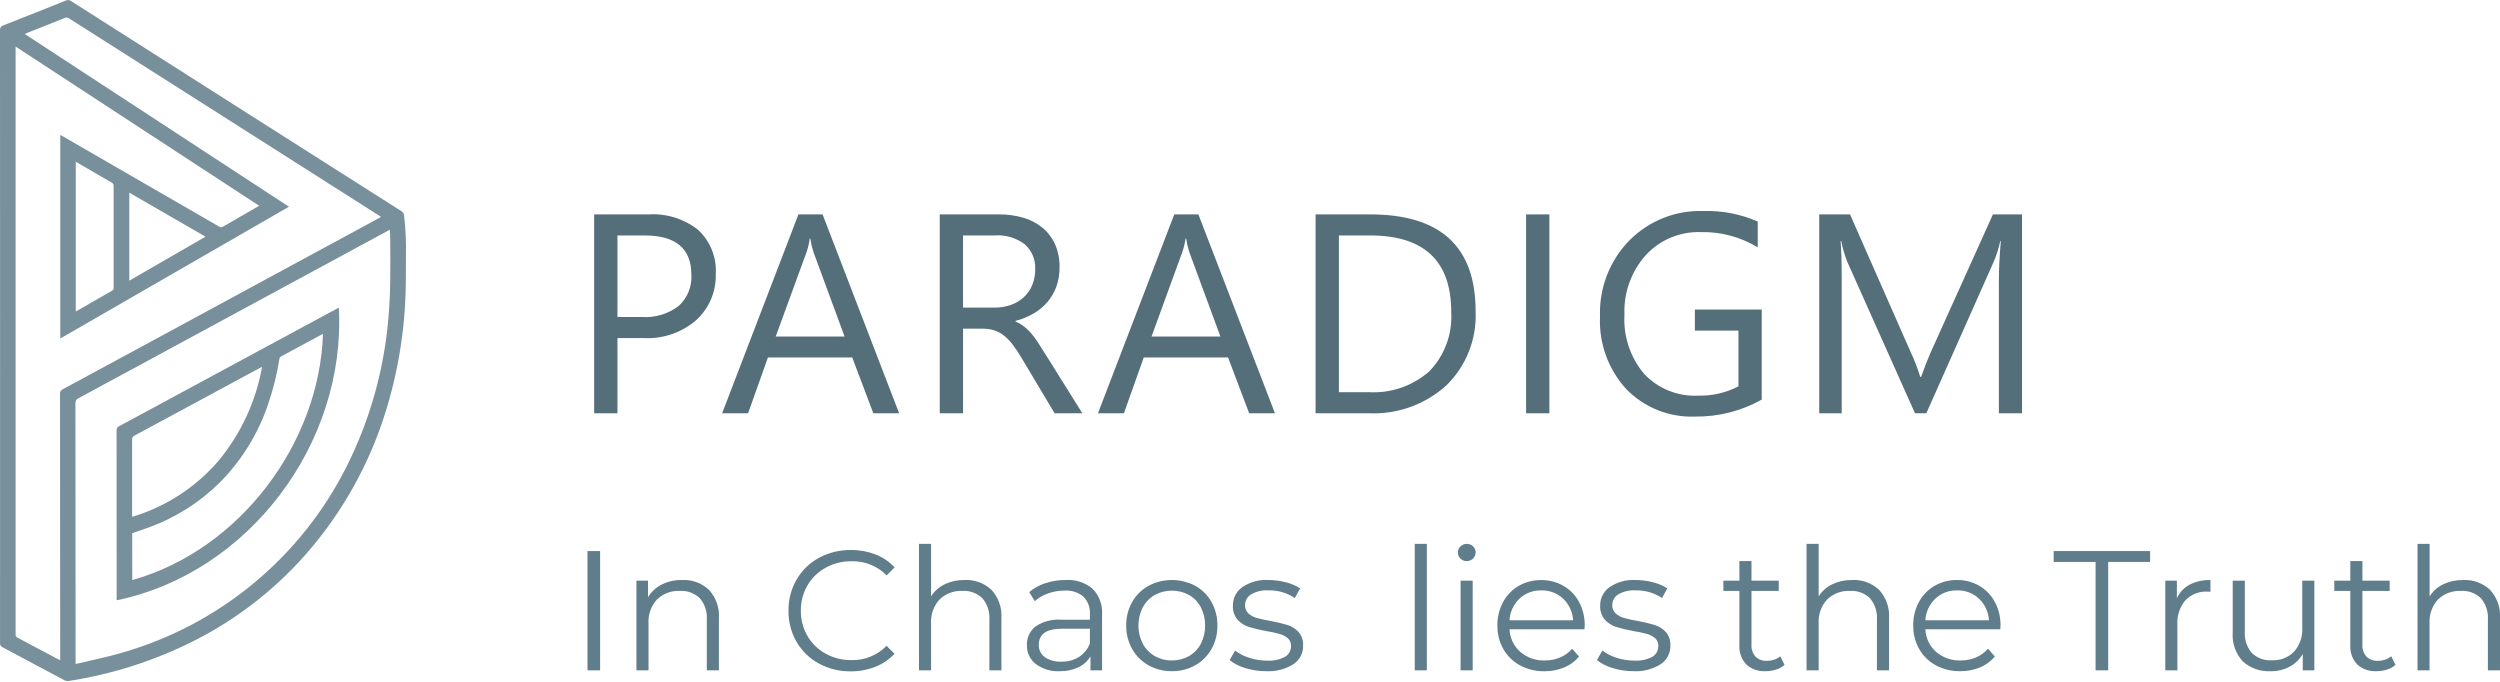
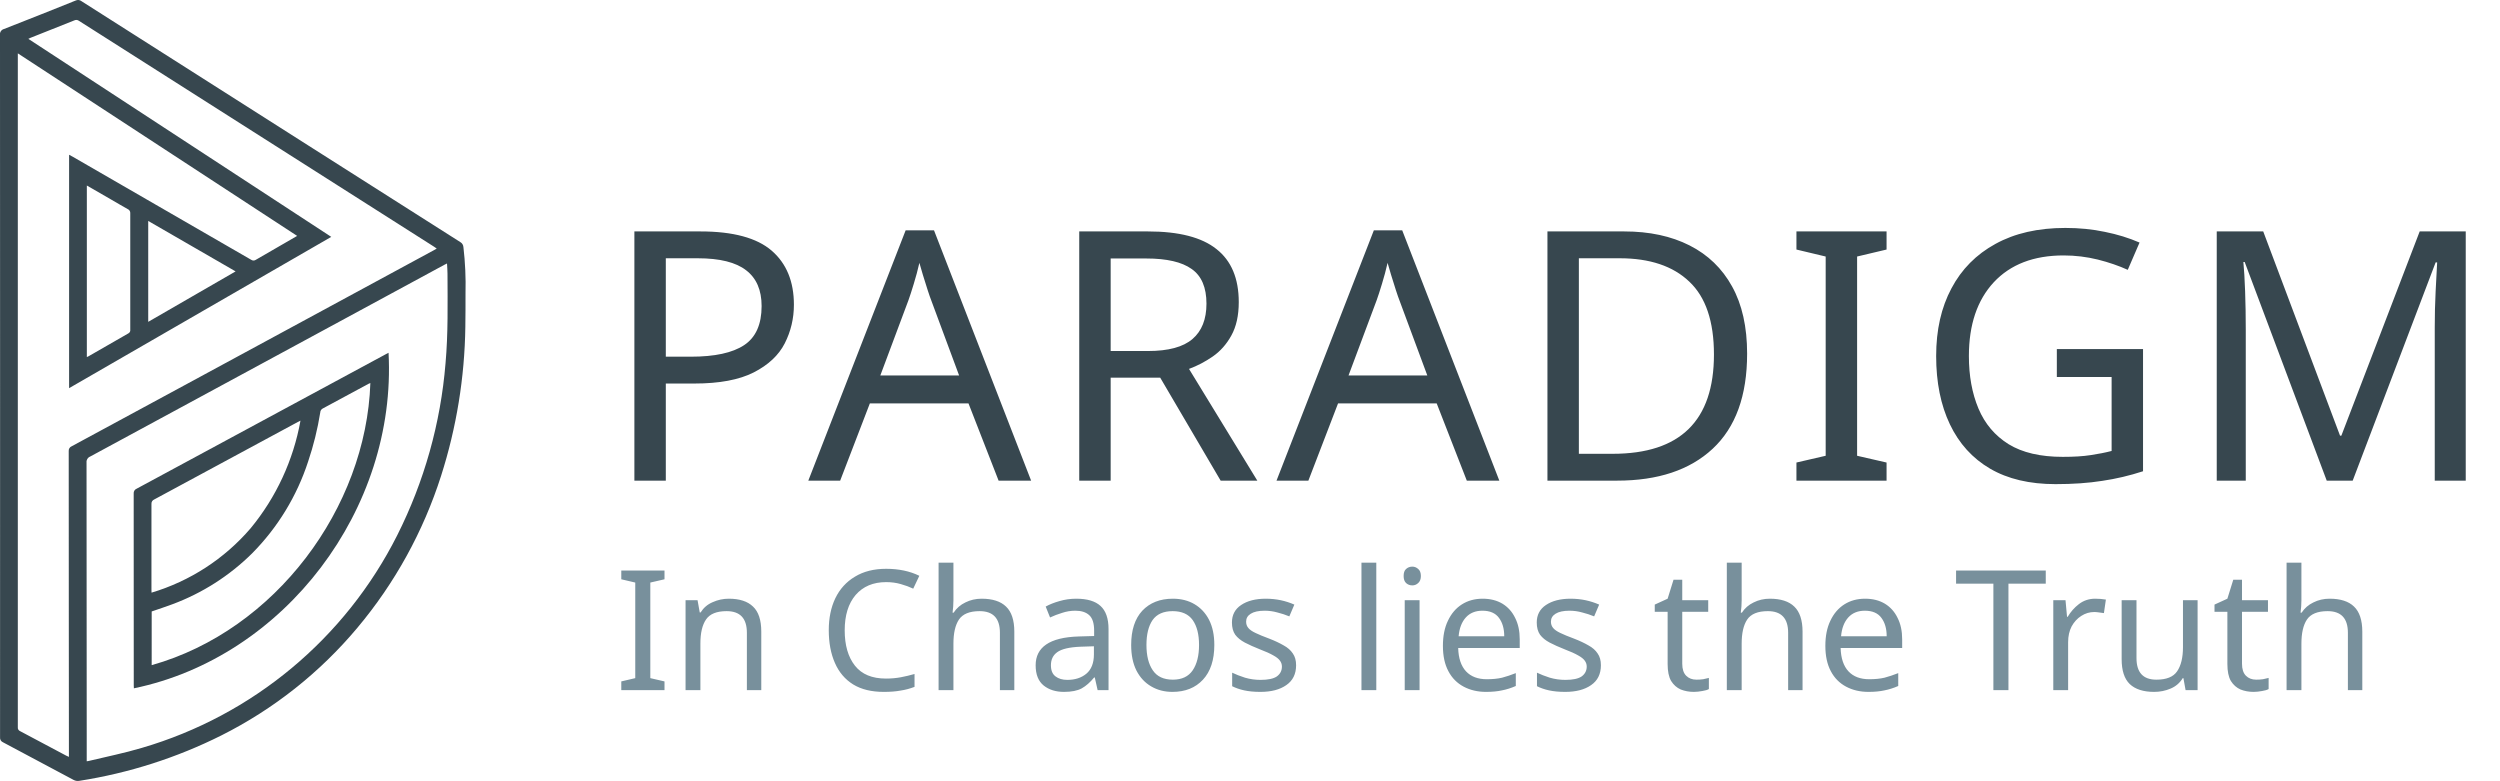
- <svg xmlns="http://www.w3.org/2000/svg" width="220.04" height="59.942" viewBox="0 0 220.04 59.942">
-   <g id="Group_85" transform="translate(-345 -189)">
-     <path id="Path_41" d="M1.71,4.5H2.82V15H1.71Zm8.325,2.55a3.224,3.224,0,0,1,2.363.862,3.369,3.369,0,0,1,.877,2.512V15H12.21V10.53a2.615,2.615,0,0,0-.615-1.875A2.31,2.31,0,0,0,9.84,8.01a2.7,2.7,0,0,0-2.018.757A2.861,2.861,0,0,0,7.08,10.86V15H6.015V7.11h1.02V8.565A2.963,2.963,0,0,1,8.243,7.447,3.865,3.865,0,0,1,10.035,7.05Zm14.85,8.04a5.731,5.731,0,0,1-2.812-.69,5.053,5.053,0,0,1-1.965-1.912A5.336,5.336,0,0,1,19.4,9.75a5.336,5.336,0,0,1,.712-2.738A5.039,5.039,0,0,1,22.08,5.1a5.773,5.773,0,0,1,2.82-.69,5.842,5.842,0,0,1,2.16.39,4.477,4.477,0,0,1,1.68,1.14l-.7.7A4.182,4.182,0,0,0,24.93,5.4a4.563,4.563,0,0,0-2.265.57,4.165,4.165,0,0,0-1.6,1.56,4.324,4.324,0,0,0-.577,2.22,4.324,4.324,0,0,0,.577,2.22,4.165,4.165,0,0,0,1.6,1.56,4.563,4.563,0,0,0,2.265.57,4.126,4.126,0,0,0,3.1-1.26l.7.7a4.541,4.541,0,0,1-1.687,1.148A5.8,5.8,0,0,1,24.885,15.09ZM34.9,7.05a3.224,3.224,0,0,1,2.363.862,3.369,3.369,0,0,1,.877,2.512V15H37.08V10.53a2.615,2.615,0,0,0-.615-1.875A2.31,2.31,0,0,0,34.71,8.01a2.7,2.7,0,0,0-2.017.757,2.861,2.861,0,0,0-.743,2.092V15H30.885V3.87H31.95V8.49a2.887,2.887,0,0,1,1.2-1.065A3.938,3.938,0,0,1,34.9,7.05Zm8.9,0a3.34,3.34,0,0,1,2.37.773A2.985,2.985,0,0,1,47,10.11V15h-1.02V13.77a2.442,2.442,0,0,1-1.058.96,3.7,3.7,0,0,1-1.657.345,3.246,3.246,0,0,1-2.1-.63,2.034,2.034,0,0,1-.78-1.665,2.017,2.017,0,0,1,.728-1.62,3.56,3.56,0,0,1,2.317-.615H45.93v-.48a2.022,2.022,0,0,0-.57-1.553,2.354,2.354,0,0,0-1.665-.532,4.233,4.233,0,0,0-1.44.247,3.629,3.629,0,0,0-1.185.683l-.48-.8a4.256,4.256,0,0,1,1.44-.787A5.606,5.606,0,0,1,43.8,7.05Zm-.375,7.185a2.807,2.807,0,0,0,1.545-.412,2.463,2.463,0,0,0,.96-1.193V11.34H43.455q-2.025,0-2.025,1.41a1.29,1.29,0,0,0,.525,1.087A2.39,2.39,0,0,0,43.425,14.235Zm9.72.84a4.1,4.1,0,0,1-2.055-.517,3.774,3.774,0,0,1-1.44-1.432,4.084,4.084,0,0,1-.525-2.07,4.084,4.084,0,0,1,.525-2.07A3.72,3.72,0,0,1,51.09,7.56a4.4,4.4,0,0,1,4.11,0,3.668,3.668,0,0,1,1.432,1.425,4.131,4.131,0,0,1,.518,2.07,4.131,4.131,0,0,1-.518,2.07A3.721,3.721,0,0,1,55.2,14.557,4.1,4.1,0,0,1,53.145,15.075Zm0-.945a2.977,2.977,0,0,0,1.507-.383,2.667,2.667,0,0,0,1.042-1.087,3.365,3.365,0,0,0,.375-1.6,3.365,3.365,0,0,0-.375-1.605,2.667,2.667,0,0,0-1.042-1.088,3.162,3.162,0,0,0-3.015,0,2.716,2.716,0,0,0-1.05,1.088,3.311,3.311,0,0,0-.382,1.605,3.311,3.311,0,0,0,.382,1.6,2.716,2.716,0,0,0,1.05,1.087A2.977,2.977,0,0,0,53.145,14.13Zm8.295.945A6.058,6.058,0,0,1,59.6,14.8a3.952,3.952,0,0,1-1.373-.7l.48-.84a4.042,4.042,0,0,0,1.245.637,4.946,4.946,0,0,0,1.56.247,2.979,2.979,0,0,0,1.6-.337,1.074,1.074,0,0,0,.518-.953.856.856,0,0,0-.285-.682,1.893,1.893,0,0,0-.72-.375,10.27,10.27,0,0,0-1.155-.247,13.242,13.242,0,0,1-1.545-.368,2.27,2.27,0,0,1-1-.637A1.773,1.773,0,0,1,58.515,9.3a1.951,1.951,0,0,1,.825-1.62,3.7,3.7,0,0,1,2.3-.63,5.957,5.957,0,0,1,1.53.2,4.21,4.21,0,0,1,1.26.532l-.465.855a3.982,3.982,0,0,0-2.325-.675,2.7,2.7,0,0,0-1.538.36,1.1,1.1,0,0,0-.517.945.933.933,0,0,0,.292.72,1.8,1.8,0,0,0,.727.4,11.74,11.74,0,0,0,1.2.262,13.8,13.8,0,0,1,1.515.36,2.226,2.226,0,0,1,.975.615,1.692,1.692,0,0,1,.4,1.2,1.908,1.908,0,0,1-.862,1.642A4.1,4.1,0,0,1,61.44,15.075ZM74.52,3.87h1.065V15H74.52Zm4.035,3.24H79.62V15H78.555Zm.54-1.725a.754.754,0,0,1-.555-.225.736.736,0,0,1-.225-.54.72.72,0,0,1,.225-.525A.754.754,0,0,1,79.1,3.87a.768.768,0,0,1,.555.218.7.7,0,0,1,.225.517.768.768,0,0,1-.78.78Zm10.365,6h-6.6a2.82,2.82,0,0,0,.945,1.987,3.137,3.137,0,0,0,2.16.758,3.4,3.4,0,0,0,1.35-.262A2.949,2.949,0,0,0,88.38,13.1l.6.69a3.379,3.379,0,0,1-1.312.96,4.439,4.439,0,0,1-1.732.33,4.38,4.38,0,0,1-2.153-.517,3.731,3.731,0,0,1-1.463-1.432,4.084,4.084,0,0,1-.525-2.07,4.228,4.228,0,0,1,.5-2.07,3.639,3.639,0,0,1,1.38-1.425,3.853,3.853,0,0,1,1.972-.51,3.813,3.813,0,0,1,1.965.51A3.615,3.615,0,0,1,88.98,8.977a4.268,4.268,0,0,1,.5,2.078Zm-3.81-3.42a2.683,2.683,0,0,0-1.912.727,2.857,2.857,0,0,0-.878,1.9h5.6a2.857,2.857,0,0,0-.877-1.9A2.7,2.7,0,0,0,85.65,7.965Zm8.115,7.11a6.058,6.058,0,0,1-1.838-.278,3.952,3.952,0,0,1-1.372-.7l.48-.84a4.042,4.042,0,0,0,1.245.637,4.946,4.946,0,0,0,1.56.247,2.979,2.979,0,0,0,1.6-.337,1.074,1.074,0,0,0,.518-.953.856.856,0,0,0-.285-.682,1.893,1.893,0,0,0-.72-.375A10.27,10.27,0,0,0,93.8,11.55a13.242,13.242,0,0,1-1.545-.368,2.27,2.27,0,0,1-1-.637A1.773,1.773,0,0,1,90.84,9.3a1.951,1.951,0,0,1,.825-1.62,3.7,3.7,0,0,1,2.295-.63,5.957,5.957,0,0,1,1.53.2,4.21,4.21,0,0,1,1.26.532l-.465.855a3.982,3.982,0,0,0-2.325-.675,2.7,2.7,0,0,0-1.537.36,1.1,1.1,0,0,0-.518.945.933.933,0,0,0,.293.72,1.8,1.8,0,0,0,.728.4,11.739,11.739,0,0,0,1.2.262,13.8,13.8,0,0,1,1.515.36,2.226,2.226,0,0,1,.975.615,1.692,1.692,0,0,1,.405,1.2,1.908,1.908,0,0,1-.863,1.642A4.1,4.1,0,0,1,93.765,15.075Zm13.305-.555a2.017,2.017,0,0,1-.743.412,2.991,2.991,0,0,1-.923.142,2.313,2.313,0,0,1-1.71-.6,2.292,2.292,0,0,1-.6-1.7V8.01h-1.41v-.9h1.41V5.385h1.065V7.11h2.4v.9h-2.4v4.71a1.491,1.491,0,0,0,.352,1.073,1.338,1.338,0,0,0,1.013.368,1.959,1.959,0,0,0,.637-.1,1.585,1.585,0,0,0,.533-.3Zm5.955-7.47a3.224,3.224,0,0,1,2.363.862,3.369,3.369,0,0,1,.878,2.512V15H115.2V10.53a2.615,2.615,0,0,0-.615-1.875,2.31,2.31,0,0,0-1.755-.645,2.7,2.7,0,0,0-2.017.757,2.861,2.861,0,0,0-.743,2.092V15h-1.065V3.87h1.065V8.49a2.887,2.887,0,0,1,1.2-1.065A3.938,3.938,0,0,1,113.025,7.05Zm13.035,4.335h-6.6a2.82,2.82,0,0,0,.945,1.987,3.137,3.137,0,0,0,2.16.758,3.4,3.4,0,0,0,1.35-.262,2.949,2.949,0,0,0,1.065-.773l.6.69a3.379,3.379,0,0,1-1.312.96,4.439,4.439,0,0,1-1.732.33,4.38,4.38,0,0,1-2.153-.517,3.731,3.731,0,0,1-1.463-1.432,4.084,4.084,0,0,1-.525-2.07,4.228,4.228,0,0,1,.5-2.07,3.639,3.639,0,0,1,1.38-1.425,3.853,3.853,0,0,1,1.972-.51,3.813,3.813,0,0,1,1.965.51,3.615,3.615,0,0,1,1.365,1.418,4.268,4.268,0,0,1,.5,2.078Zm-3.81-3.42a2.683,2.683,0,0,0-1.912.727,2.857,2.857,0,0,0-.878,1.9h5.6a2.857,2.857,0,0,0-.877-1.9A2.7,2.7,0,0,0,122.25,7.965ZM134.445,5.46h-3.69V4.5h8.49v.96h-3.69V15h-1.11Zm7.155,3.2a2.581,2.581,0,0,1,1.117-1.2,3.8,3.8,0,0,1,1.838-.405V8.085L144.3,8.07a2.52,2.52,0,0,0-1.95.765,3.048,3.048,0,0,0-.705,2.145V15H140.58V7.11h1.02ZM153.7,7.11V15h-1.02V13.56a2.921,2.921,0,0,1-1.155,1.118,3.475,3.475,0,0,1-1.68.4,3.36,3.36,0,0,1-2.437-.863,3.357,3.357,0,0,1-.893-2.528V7.11h1.065v4.47a2.638,2.638,0,0,0,.615,1.89,2.31,2.31,0,0,0,1.755.645,2.582,2.582,0,0,0,1.965-.757,2.936,2.936,0,0,0,.72-2.108V7.11Zm7.14,7.41a2.017,2.017,0,0,1-.742.412,2.991,2.991,0,0,1-.923.142,2.313,2.313,0,0,1-1.71-.6,2.292,2.292,0,0,1-.6-1.7V8.01h-1.41v-.9h1.41V5.385h1.065V7.11h2.4v.9h-2.4v4.71a1.491,1.491,0,0,0,.353,1.073,1.338,1.338,0,0,0,1.012.368,1.959,1.959,0,0,0,.637-.1,1.585,1.585,0,0,0,.533-.3ZM166.8,7.05a3.224,3.224,0,0,1,2.362.862,3.369,3.369,0,0,1,.878,2.512V15h-1.065V10.53a2.615,2.615,0,0,0-.615-1.875A2.31,2.31,0,0,0,166.6,8.01a2.7,2.7,0,0,0-2.018.757,2.861,2.861,0,0,0-.742,2.092V15H162.78V3.87h1.065V8.49a2.887,2.887,0,0,1,1.2-1.065A3.938,3.938,0,0,1,166.8,7.05Z" transform="translate(395 233)" fill="#607d8b" />
-     <g id="Group_20" transform="translate(345 189)">
-       <path id="Path_3" d="M805.877,372.08q0-13.451-.006-26.9a.419.419,0,0,1,.311-.474c1.839-.717,3.673-1.451,5.506-2.187a.413.413,0,0,1,.425.047q8.709,5.546,17.423,11.085,5.829,3.707,11.66,7.411a.475.475,0,0,1,.241.381A25.13,25.13,0,0,1,841.6,365c0,.858,0,1.716-.014,2.574A39.285,39.285,0,0,1,839.724,379a34.438,34.438,0,0,1-6.429,11.676,32.827,32.827,0,0,1-10.434,8.25,37.148,37.148,0,0,1-10.88,3.482.681.681,0,0,1-.463-.067q-2.7-1.452-5.416-2.887a.372.372,0,0,1-.228-.389Q805.879,385.573,805.877,372.08Zm5.3.194V354.359c.121.066.218.116.313.171q6.832,3.943,13.663,7.891a.308.308,0,0,0,.361,0c.575-.341,1.156-.67,1.734-1l1.433-.829-21.437-14.012v48.856c0,.956,0,1.913,0,2.869a.283.283,0,0,0,.169.3c1.182.622,2.359,1.253,3.539,1.881.059.032.122.056.216.1v-.281q0-5.4-.008-10.8,0-6.193-.006-12.386a.364.364,0,0,1,.228-.371q4.335-2.337,8.664-4.686l19.141-10.366c.064-.035.126-.074.214-.126-.091-.062-.152-.106-.216-.147l-7.333-4.665q-9.959-6.334-19.918-12.669a.337.337,0,0,0-.348-.034c-1.122.452-2.247.9-3.371,1.341-.042.017-.083.039-.163.078l23.251,15.2Zm1.351,28.64c.068-.01.1-.012.135-.02,1.365-.332,2.749-.6,4.093-1.006a31.991,31.991,0,0,0,19.611-16.324,35.864,35.864,0,0,0,3.7-13.195c.2-2.288.158-4.58.151-6.873,0-.255-.024-.511-.038-.789-.087.042-.138.065-.187.092l-8.865,4.8q-9.172,4.967-18.345,9.929a.435.435,0,0,0-.273.447q.015,10.435.014,20.869v2.069Zm.012-44.194v13.167c.054-.025.092-.039.127-.059,1.024-.589,2.047-1.181,3.072-1.765a.269.269,0,0,0,.134-.28q0-4.462,0-8.924a.325.325,0,0,0-.2-.329c-.418-.23-.828-.477-1.242-.715Zm11.418,6.592-6.707-3.873v7.744Z" transform="translate(-805.871 -342.48)" fill="#78909c" />
-       <path id="Path_4" d="M842.331,387.067c.648,11.988-7.97,23.362-19.548,25.757,0-.078-.01-.151-.01-.225q0-7.363-.005-14.726a.364.364,0,0,1,.226-.372q9.569-5.159,19.132-10.327C842.187,387.141,842.249,387.109,842.331,387.067Zm-18.182,23.978c9.5-2.671,16.465-12.08,16.786-21.656a1.32,1.32,0,0,0-.135.056c-1.175.635-2.348,1.272-3.527,1.9a.353.353,0,0,0-.185.3,23.291,23.291,0,0,1-.93,3.76,17.88,17.88,0,0,1-4.3,7.048,17.228,17.228,0,0,1-6.141,3.917c-.518.195-1.046.364-1.573.547Zm-.01-5.565a16.1,16.1,0,0,0,7.616-4.948,17.988,17.988,0,0,0,3.821-8.253c-.095.046-.151.072-.205.1q-5.509,2.975-11.02,5.947a.348.348,0,0,0-.216.356q.01,3.269,0,6.538Z" transform="translate(-812.507 -359.99)" fill="#78909c" />
+ <svg xmlns="http://www.w3.org/2000/svg" width="179" height="55.914" viewBox="0 0 179 55.914">
+   <g id="Group_66" data-name="Group 66" transform="translate(-923 -393.586)">
+     <text id="In_Chaos_lies_the_Truth" data-name="In Chaos lies the Truth" transform="translate(967 443)" fill="#78909c" font-size="12" font-family="Montserrat-Regular, Montserrat">
+       <tspan x="0" y="0">In Chaos lies the Truth</tspan>
+     </text>
+     <text id="Paradigm" transform="translate(966 428)" fill="#37474f" font-size="25" font-family="SegoeUI, Segoe UI" letter-spacing="0.04em">
+       <tspan x="0" y="0">PARADIGM</tspan>
+     </text>
+     <g id="Paradigm_Fund._Logo" data-name="Paradigm Fund. Logo" transform="translate(923 393.586)">
+       <path id="Path_3" data-name="Path 3" d="M805.877,370.091q0-12.547-.006-25.094a.391.391,0,0,1,.29-.442c1.716-.669,3.427-1.353,5.136-2.04a.386.386,0,0,1,.4.044q8.123,5.173,16.252,10.34,5.438,3.458,10.877,6.913a.443.443,0,0,1,.225.356,23.44,23.44,0,0,1,.151,3.318c0,.8,0,1.6-.013,2.4a36.644,36.644,0,0,1-1.735,10.659,32.124,32.124,0,0,1-6,10.891,30.623,30.623,0,0,1-9.733,7.7,34.651,34.651,0,0,1-10.149,3.248.635.635,0,0,1-.432-.062q-2.522-1.355-5.052-2.693a.347.347,0,0,1-.213-.363Q805.878,382.678,805.877,370.091Zm4.941.181V353.561c.113.061.2.108.292.159q6.373,3.678,12.745,7.36a.288.288,0,0,0,.337,0c.536-.318,1.078-.625,1.618-.936l1.337-.773-20-13.071v45.574c0,.892,0,1.784,0,2.677a.264.264,0,0,0,.158.276c1.1.581,2.2,1.169,3.3,1.754.055.029.113.052.2.092v-.262q0-5.039-.008-10.078,0-5.777-.006-11.554a.34.34,0,0,1,.213-.346q4.044-2.18,8.082-4.371l17.855-9.669c.06-.033.118-.069.2-.117-.085-.058-.142-.1-.2-.137l-6.84-4.351q-9.29-5.908-18.579-11.818a.315.315,0,0,0-.325-.032c-1.046.421-2.1.835-3.145,1.251-.04.016-.077.037-.152.073l21.689,14.178Zm1.26,26.716c.063-.009.1-.011.126-.019,1.273-.309,2.565-.563,3.818-.939A29.841,29.841,0,0,0,834.315,380.8a33.455,33.455,0,0,0,3.456-12.308c.19-2.134.147-4.272.141-6.411,0-.238-.022-.476-.035-.736-.082.04-.129.061-.174.086l-8.27,4.479q-8.555,4.633-17.112,9.262a.406.406,0,0,0-.254.417q.014,9.734.013,19.467v1.93Zm.011-41.225v12.283c.05-.023.086-.036.118-.055.955-.549,1.909-1.1,2.866-1.647a.251.251,0,0,0,.125-.261q0-4.162,0-8.325a.3.3,0,0,0-.182-.307c-.39-.215-.773-.445-1.158-.667Zm10.651,6.149-6.256-3.612v7.224Z" transform="translate(-805.871 -342.48)" fill="#37474f" />
+       <path id="Path_4" data-name="Path 4" d="M841.016,387.067c.6,11.182-7.435,21.792-18.234,24.026,0-.072-.009-.141-.009-.21q0-6.868-.005-13.736a.339.339,0,0,1,.211-.347q8.926-4.812,17.846-9.633C840.882,387.136,840.94,387.107,841.016,387.067Zm-16.96,22.367c8.861-2.492,15.359-11.268,15.658-20.2a1.229,1.229,0,0,0-.126.053c-1.1.592-2.191,1.187-3.29,1.774a.329.329,0,0,0-.172.282,21.726,21.726,0,0,1-.867,3.508,16.679,16.679,0,0,1-4.007,6.574,16.071,16.071,0,0,1-5.728,3.654c-.483.182-.975.34-1.467.51Zm-.01-5.191a15.022,15.022,0,0,0,7.1-4.615,16.778,16.778,0,0,0,3.564-7.7c-.088.043-.141.067-.191.095q-5.139,2.775-10.279,5.547a.324.324,0,0,0-.2.332q.009,3.05,0,6.1Z" transform="translate(-813.196 -361.809)" fill="#37474f" />
    </g>
-     <path id="Path_40" d="M4.346-6.616V0H2.295V-17.5H7.1a6.348,6.348,0,0,1,4.352,1.367A4.882,4.882,0,0,1,13-12.28,5.305,5.305,0,0,1,11.285-8.2,6.553,6.553,0,0,1,6.653-6.616Zm0-9.033v7.178H6.494a4.8,4.8,0,0,0,3.241-.97,3.436,3.436,0,0,0,1.117-2.74q0-3.467-4.1-3.467ZM29.137,0H26.867L25.011-4.907H17.589L15.844,0H13.561l6.714-17.5H22.4Zm-4.8-6.75-2.747-7.458a7.142,7.142,0,0,1-.269-1.172h-.049A6.538,6.538,0,0,1,21-14.209L18.273-6.75ZM45.262,0H42.82l-2.93-4.907a10.688,10.688,0,0,0-.781-1.166,4.454,4.454,0,0,0-.775-.787,2.685,2.685,0,0,0-.854-.446,3.514,3.514,0,0,0-1.031-.14H34.764V0H32.713V-17.5h5.225a7.446,7.446,0,0,1,2.118.287,4.739,4.739,0,0,1,1.685.873,4.056,4.056,0,0,1,1.117,1.459,4.837,4.837,0,0,1,.4,2.045,4.924,4.924,0,0,1-.275,1.678A4.384,4.384,0,0,1,42.2-9.8a4.736,4.736,0,0,1-1.221,1.019,6.232,6.232,0,0,1-1.605.653v.049a3.692,3.692,0,0,1,.763.446,4.2,4.2,0,0,1,.616.592,7.842,7.842,0,0,1,.58.775q.287.433.641,1.007Zm-10.5-15.649V-9.3h2.783a4.221,4.221,0,0,0,1.422-.232A3.292,3.292,0,0,0,40.1-10.2a3.017,3.017,0,0,0,.745-1.062,3.555,3.555,0,0,0,.269-1.41,2.744,2.744,0,0,0-.909-2.191,3.907,3.907,0,0,0-2.631-.787ZM62.216,0H59.946L58.09-4.907H50.668L48.923,0H46.64l6.714-17.5h2.124Zm-4.8-6.75-2.747-7.458a7.142,7.142,0,0,1-.269-1.172h-.049a6.538,6.538,0,0,1-.281,1.172L51.352-6.75ZM65.792,0V-17.5h4.834q9.253,0,9.253,8.533a8.6,8.6,0,0,1-2.57,6.512A9.532,9.532,0,0,1,70.431,0Zm2.051-15.649V-1.855h2.612A7.414,7.414,0,0,0,75.814-3.7,6.91,6.91,0,0,0,77.73-8.923q0-6.726-7.153-6.726ZM86.372,0H84.321V-17.5h2.051ZM105.06-1.2A11.706,11.706,0,0,1,99.2.293,8.007,8.007,0,0,1,93.14-2.124a8.865,8.865,0,0,1-2.313-6.4,9.1,9.1,0,0,1,2.57-6.671A8.76,8.76,0,0,1,99.909-17.8a11.083,11.083,0,0,1,4.8.928V-14.6a9.213,9.213,0,0,0-5.029-1.343,6.283,6.283,0,0,0-4.822,2.026,7.411,7.411,0,0,0-1.88,5.249,7.415,7.415,0,0,0,1.746,5.219,6.118,6.118,0,0,0,4.736,1.9,7.318,7.318,0,0,0,3.552-.818V-7.275H99.176V-9.131h5.884ZM127.972,0h-2.039V-11.743q0-1.392.171-3.406h-.049a10.888,10.888,0,0,1-.525,1.7L119.549,0h-1l-5.969-13.354a10.463,10.463,0,0,1-.525-1.794H112q.1,1.05.1,3.43V0h-1.978V-17.5h2.71L118.206-5.3a15.63,15.63,0,0,1,.806,2.1h.073q.525-1.44.842-2.148L125.408-17.5h2.563Z" transform="translate(395 225.372)" fill="#546e7a" />
  </g>
</svg>
